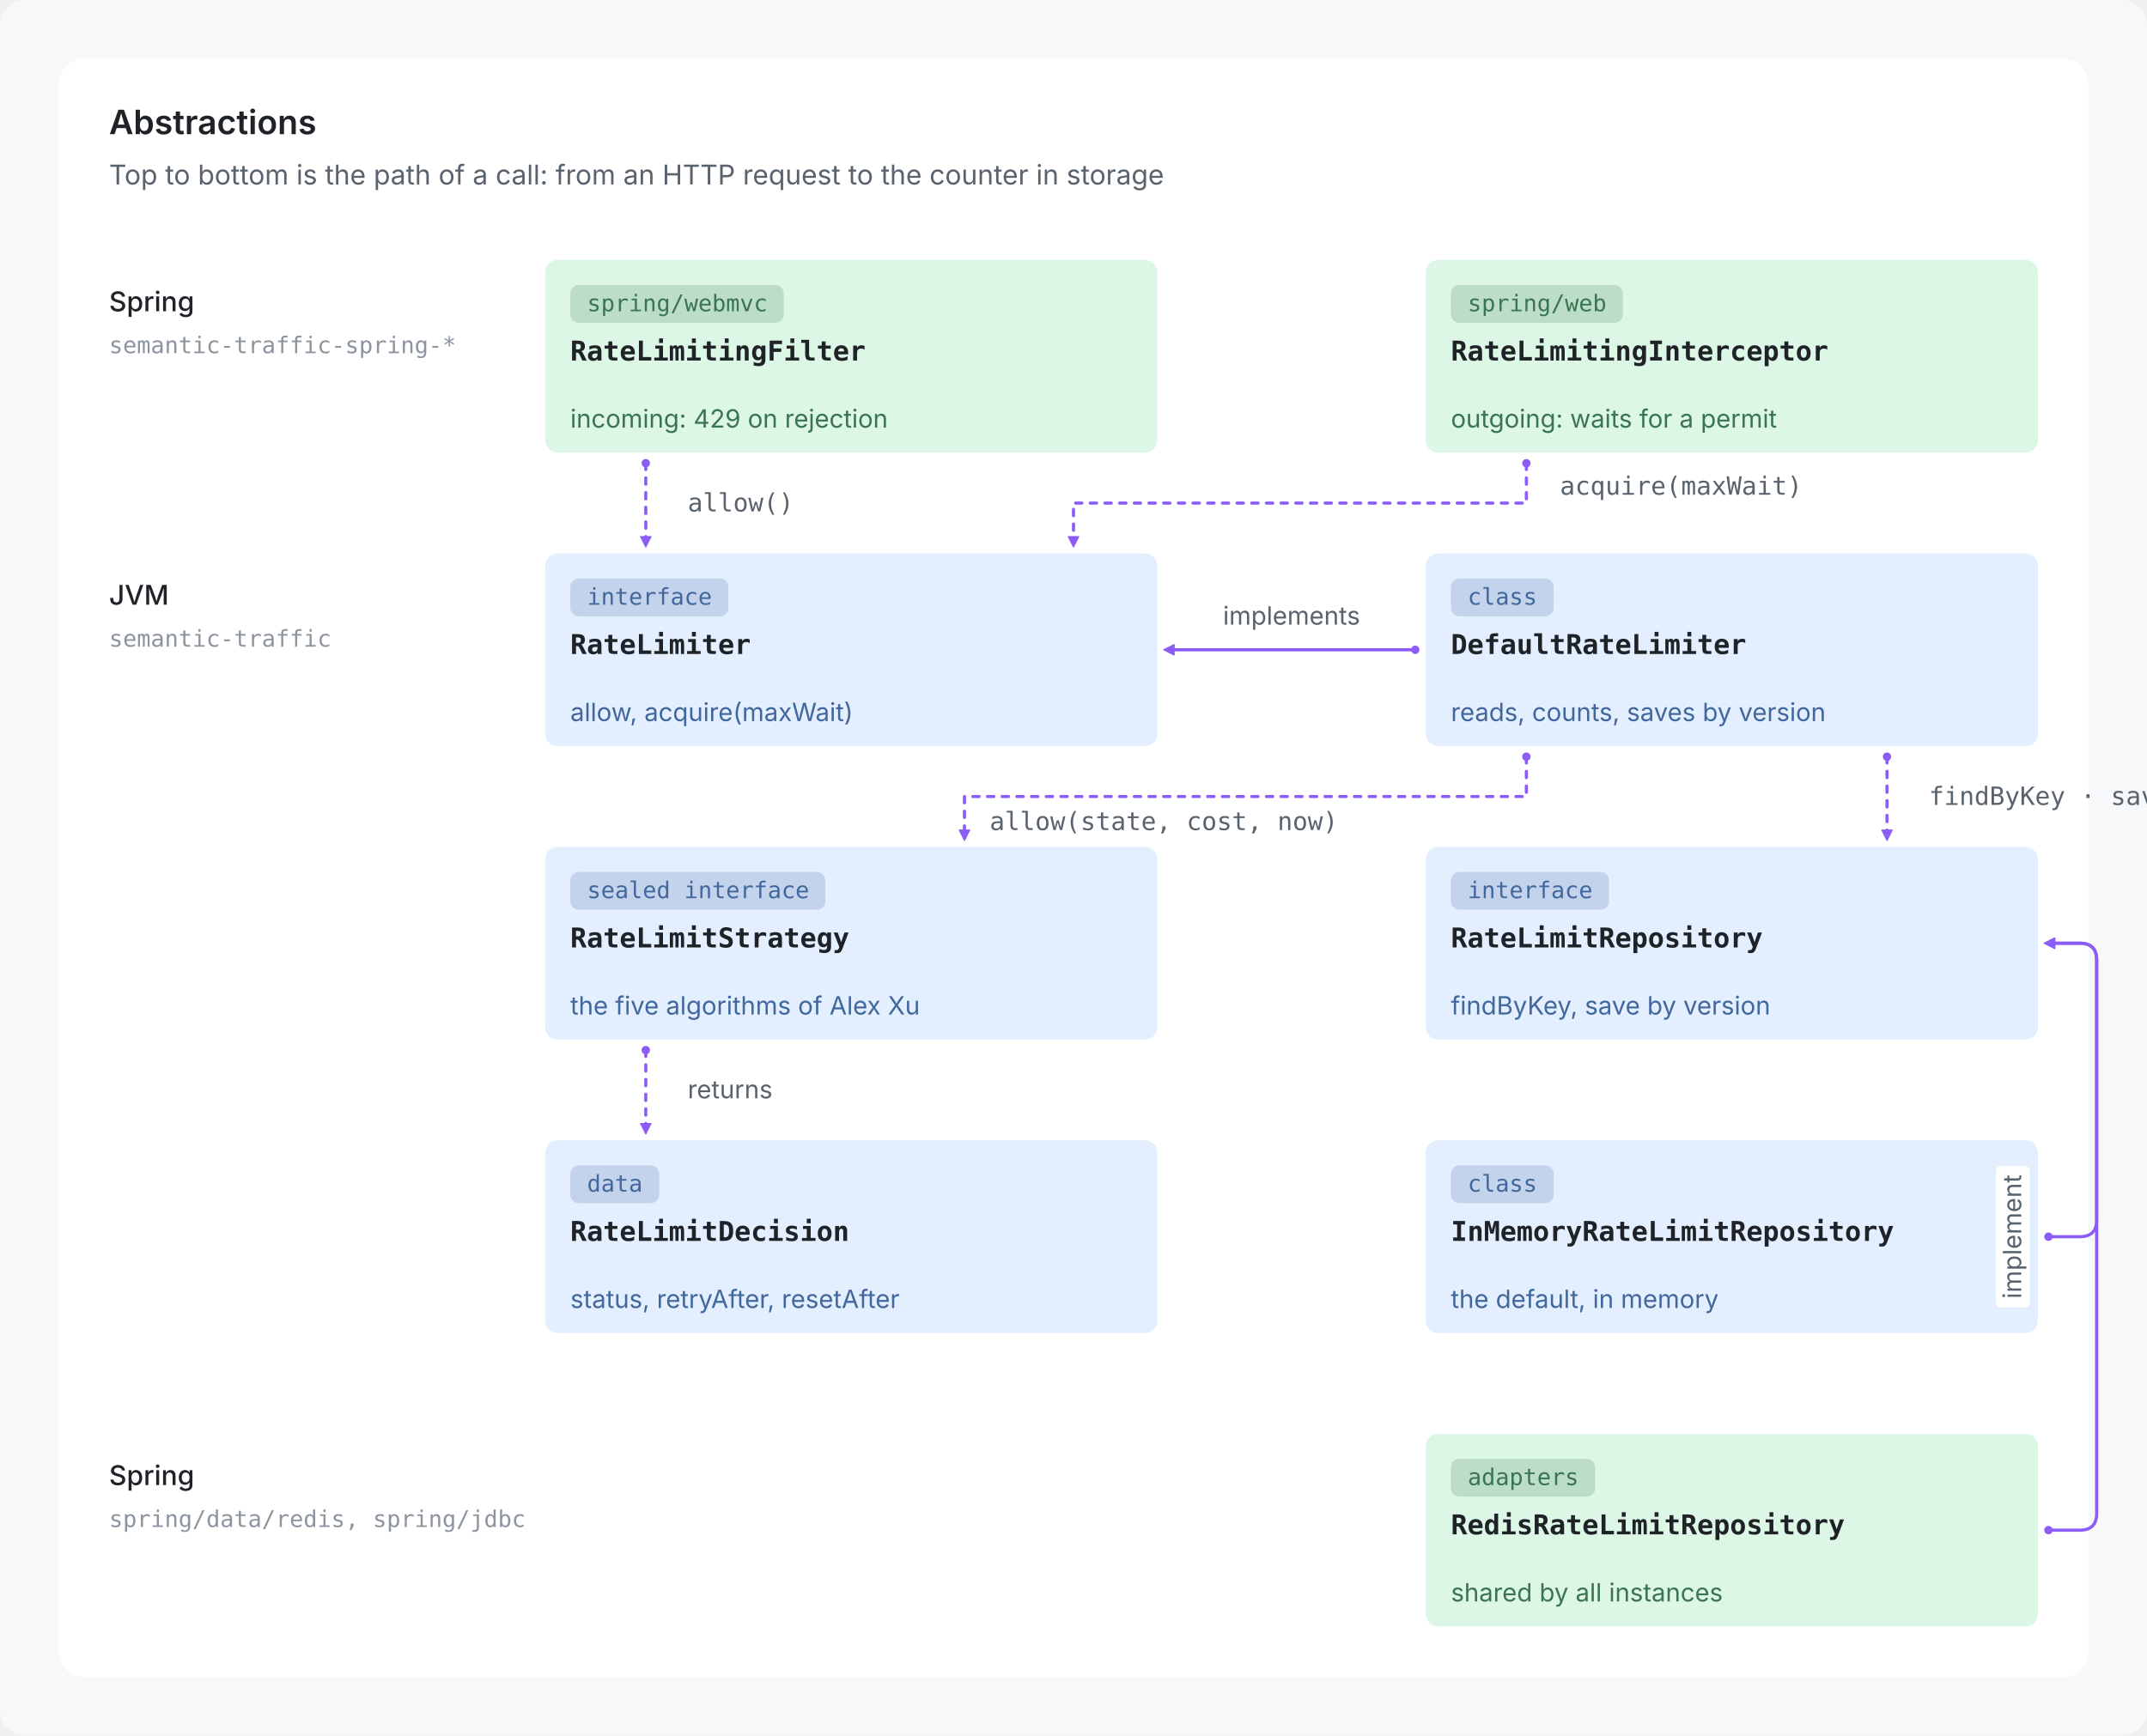
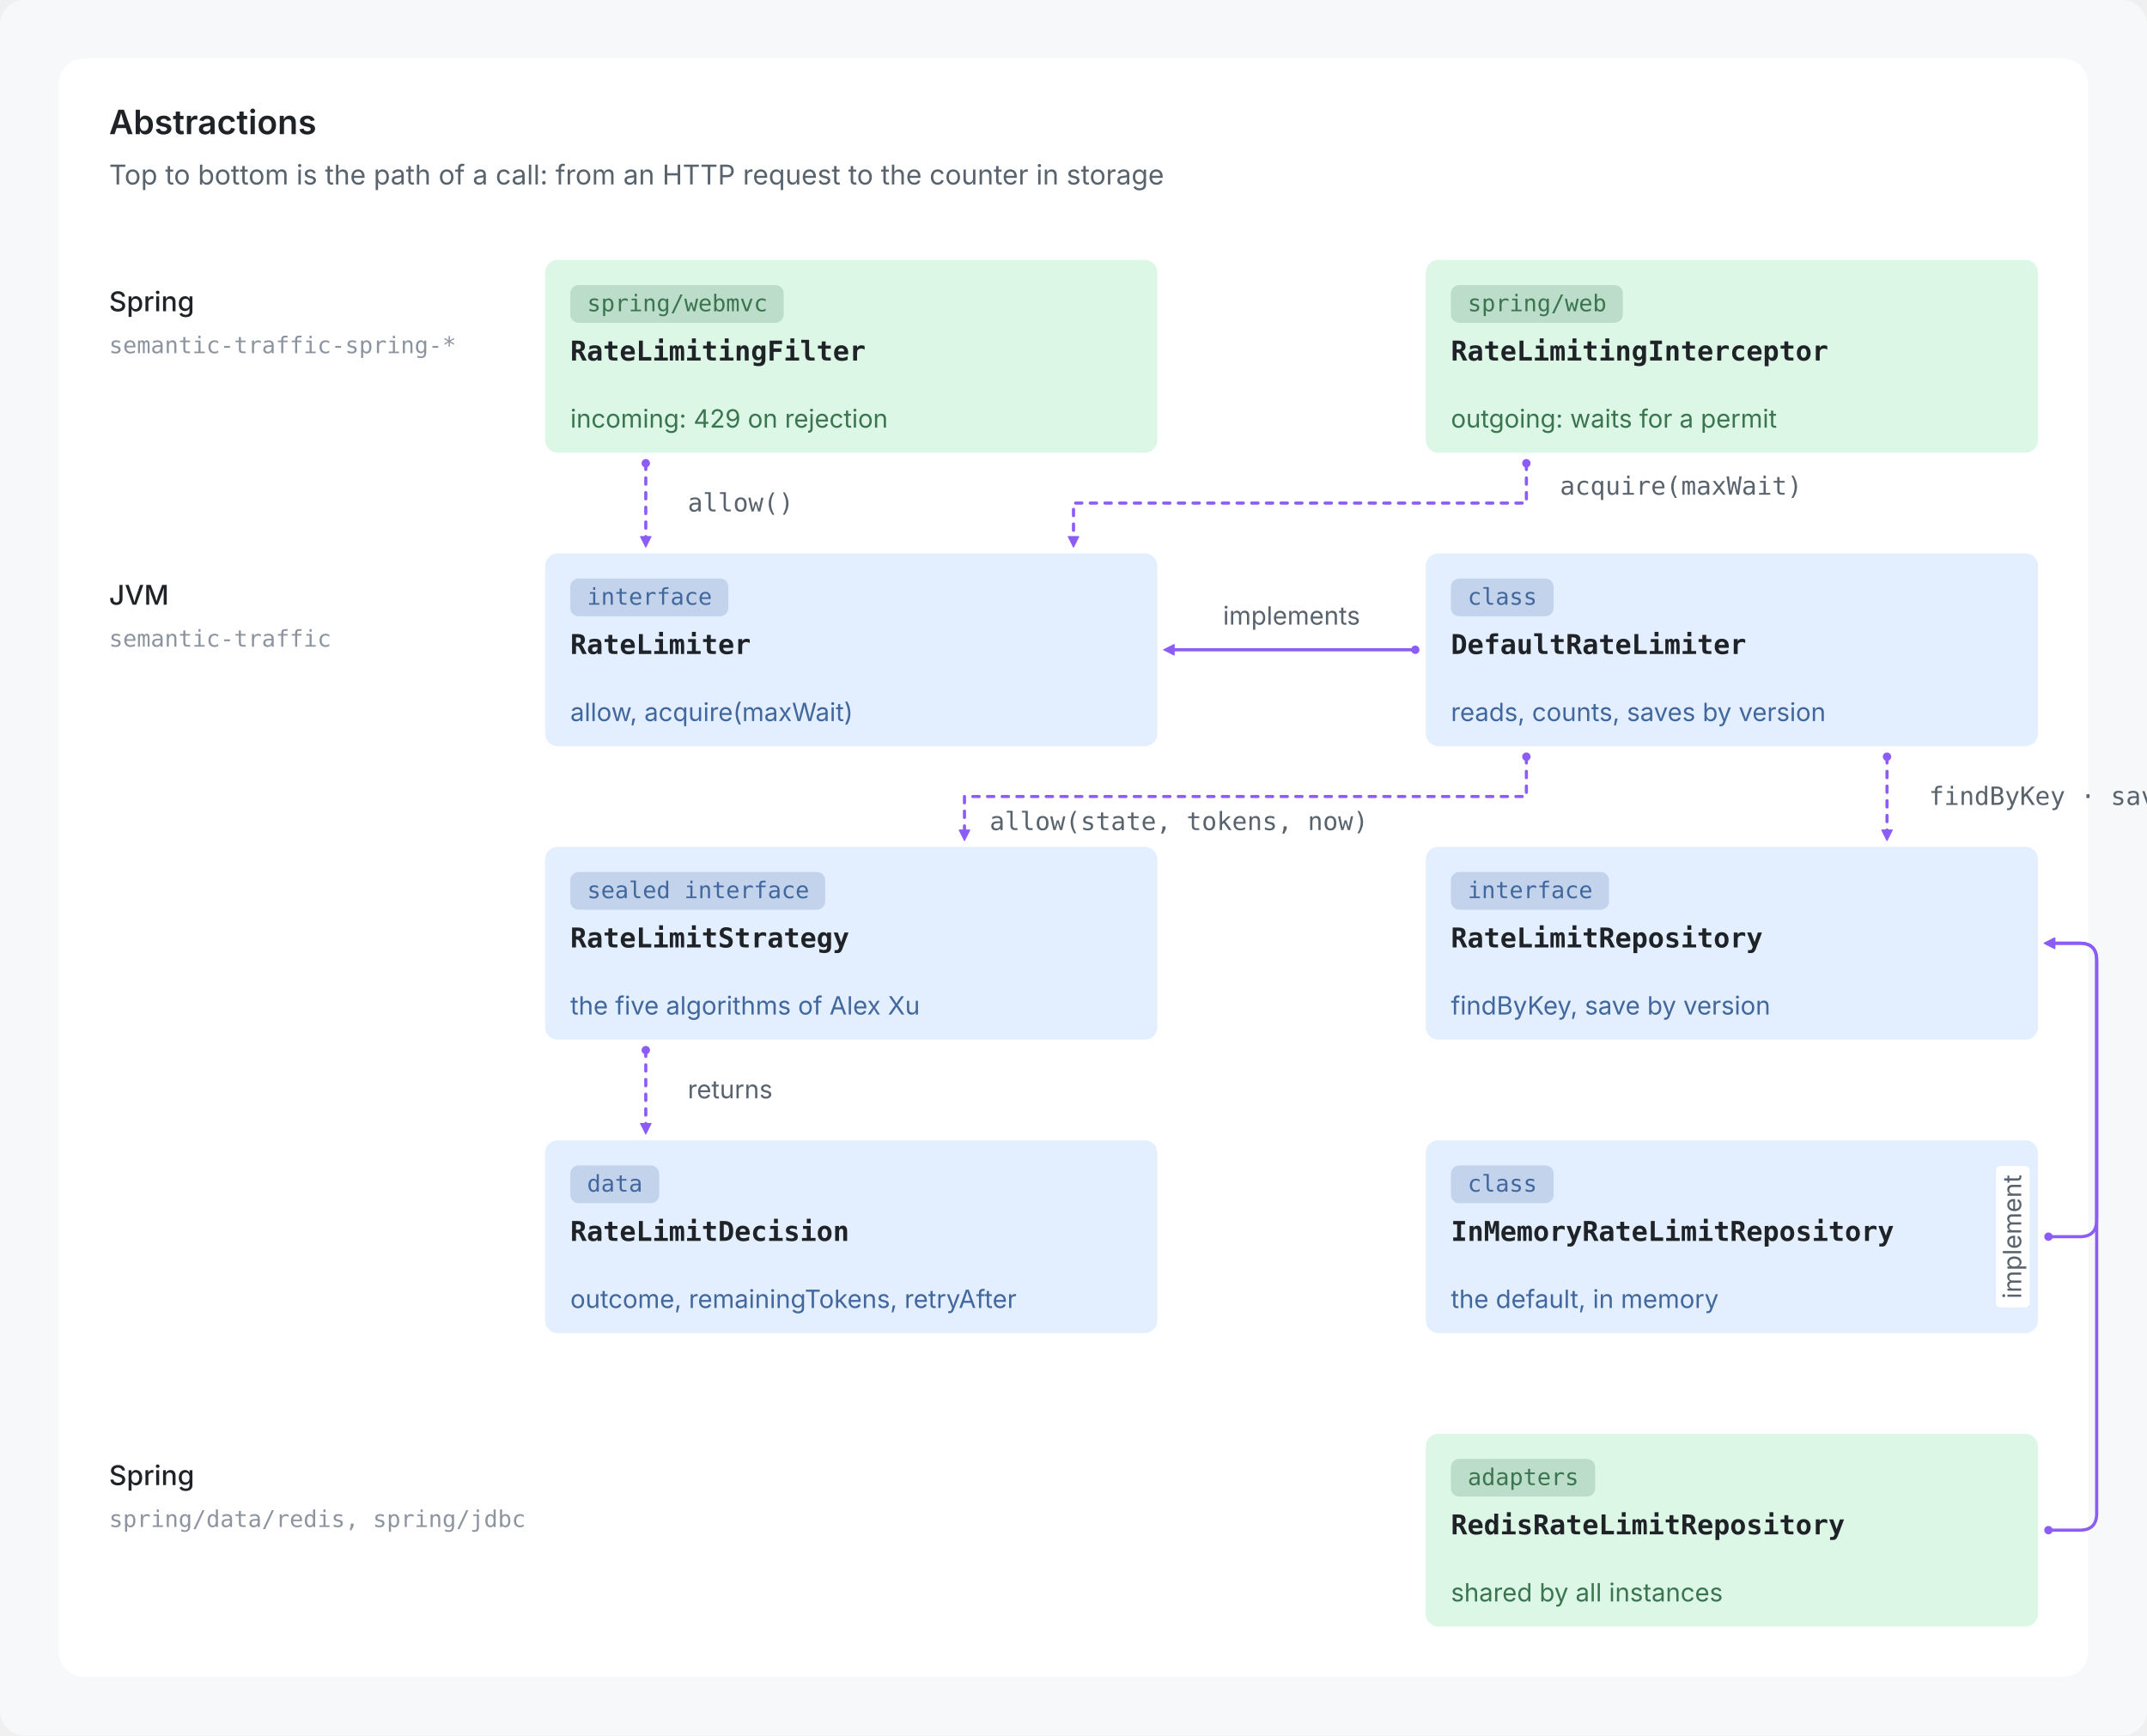
<svg xmlns="http://www.w3.org/2000/svg" viewBox="0 0 1024 828" width="1024" height="828" role="img">
  <rect width="1024" height="828" rx="12" fill="#F6F8FA" />
  <g transform="translate(12,12)">
    <rect x="16" y="16" width="968" height="772" rx="12" fill="#FFFFFF" />
    <text x="40.0" y="52.0" font-family="-apple-system, BlinkMacSystemFont, 'Segoe UI', Inter, Helvetica, Arial, sans-serif" font-size="16" font-weight="600" fill="#1F2328" text-anchor="start">Abstractions</text>
    <text x="40.0" y="76.0" font-family="-apple-system, BlinkMacSystemFont, 'Segoe UI', Inter, Helvetica, Arial, sans-serif" font-size="13" font-weight="400" fill="#59636E" text-anchor="start">Top to bottom is the path of a call: from an HTTP request to the counter in storage</text>
    <text x="40.0" y="136.5" font-family="-apple-system, BlinkMacSystemFont, 'Segoe UI', Inter, Helvetica, Arial, sans-serif" font-size="13" font-weight="500" fill="#1F2328" text-anchor="start">Spring</text>
    <text x="40.0" y="156.5" font-family="ui-monospace, SFMono-Regular, 'SF Mono', Menlo, Consolas, monospace" font-size="11" font-weight="400" fill="#8C959F" text-anchor="start">semantic-traffic-spring-*</text>
    <text x="40.0" y="276.5" font-family="-apple-system, BlinkMacSystemFont, 'Segoe UI', Inter, Helvetica, Arial, sans-serif" font-size="13" font-weight="500" fill="#1F2328" text-anchor="start">JVM</text>
    <text x="40.0" y="296.5" font-family="ui-monospace, SFMono-Regular, 'SF Mono', Menlo, Consolas, monospace" font-size="11" font-weight="400" fill="#8C959F" text-anchor="start">semantic-traffic</text>
    <text x="40.0" y="696.5" font-family="-apple-system, BlinkMacSystemFont, 'Segoe UI', Inter, Helvetica, Arial, sans-serif" font-size="13" font-weight="500" fill="#1F2328" text-anchor="start">Spring</text>
    <text x="40.0" y="716.5" font-family="ui-monospace, SFMono-Regular, 'SF Mono', Menlo, Consolas, monospace" font-size="11" font-weight="400" fill="#8C959F" text-anchor="start">spring/data/redis, spring/jdbc</text>
    <rect x="248.0" y="112.0" width="292.0" height="92.0" rx="6" fill="#DDF7E7" />
    <rect x="260.0" y="124.0" width="101.8" height="18" rx="4" fill="#3A7550" fill-opacity="0.2" />
    <text x="268.0" y="136.5" font-family="ui-monospace, SFMono-Regular, 'SF Mono', Menlo, Consolas, monospace" font-size="11" font-weight="400" fill="#3A7550" text-anchor="start">spring/webmvc</text>
    <text x="260.0" y="160.0" font-family="ui-monospace, SFMono-Regular, 'SF Mono', Menlo, Consolas, monospace" font-size="13" font-weight="600" fill="#1F2328" text-anchor="start">RateLimitingFilter</text>
    <text x="260.0" y="192.0" font-family="-apple-system, BlinkMacSystemFont, 'Segoe UI', Inter, Helvetica, Arial, sans-serif" font-size="12" font-weight="400" fill="#3A7550" text-anchor="start">incoming: 429 on rejection</text>
    <rect x="668.0" y="112.0" width="292.0" height="92.0" rx="6" fill="#DDF7E7" />
    <rect x="680.0" y="124.0" width="82.0" height="18" rx="4" fill="#3A7550" fill-opacity="0.2" />
    <text x="688.0" y="136.5" font-family="ui-monospace, SFMono-Regular, 'SF Mono', Menlo, Consolas, monospace" font-size="11" font-weight="400" fill="#3A7550" text-anchor="start">spring/web</text>
    <text x="680.0" y="160.0" font-family="ui-monospace, SFMono-Regular, 'SF Mono', Menlo, Consolas, monospace" font-size="13" font-weight="600" fill="#1F2328" text-anchor="start">RateLimitingInterceptor</text>
    <text x="680.0" y="192.0" font-family="-apple-system, BlinkMacSystemFont, 'Segoe UI', Inter, Helvetica, Arial, sans-serif" font-size="12" font-weight="400" fill="#3A7550" text-anchor="start">outgoing: waits for a permit</text>
    <rect x="248.0" y="252.0" width="292.0" height="92.0" rx="6" fill="#E3EFFF" />
    <rect x="260.0" y="264.0" width="75.4" height="18" rx="4" fill="#41679C" fill-opacity="0.2" />
    <text x="268.0" y="276.5" font-family="ui-monospace, SFMono-Regular, 'SF Mono', Menlo, Consolas, monospace" font-size="11" font-weight="400" fill="#41679C" text-anchor="start">interface</text>
    <text x="260.0" y="300.0" font-family="ui-monospace, SFMono-Regular, 'SF Mono', Menlo, Consolas, monospace" font-size="13" font-weight="600" fill="#1F2328" text-anchor="start">RateLimiter</text>
    <text x="260.0" y="332.0" font-family="-apple-system, BlinkMacSystemFont, 'Segoe UI', Inter, Helvetica, Arial, sans-serif" font-size="12" font-weight="400" fill="#41679C" text-anchor="start">allow, acquire(maxWait)</text>
    <rect x="668.0" y="252.0" width="292.0" height="92.0" rx="6" fill="#E3EFFF" />
    <rect x="680.0" y="264.0" width="49.0" height="18" rx="4" fill="#41679C" fill-opacity="0.2" />
    <text x="688.0" y="276.5" font-family="ui-monospace, SFMono-Regular, 'SF Mono', Menlo, Consolas, monospace" font-size="11" font-weight="400" fill="#41679C" text-anchor="start">class</text>
    <text x="680.0" y="300.0" font-family="ui-monospace, SFMono-Regular, 'SF Mono', Menlo, Consolas, monospace" font-size="13" font-weight="600" fill="#1F2328" text-anchor="start">DefaultRateLimiter</text>
    <text x="680.0" y="332.0" font-family="-apple-system, BlinkMacSystemFont, 'Segoe UI', Inter, Helvetica, Arial, sans-serif" font-size="12" font-weight="400" fill="#41679C" text-anchor="start">reads, counts, saves by version</text>
    <rect x="248.0" y="392.0" width="292.0" height="92.0" rx="6" fill="#E3EFFF" />
    <rect x="260.0" y="404.0" width="121.6" height="18" rx="4" fill="#41679C" fill-opacity="0.2" />
    <text x="268.0" y="416.5" font-family="ui-monospace, SFMono-Regular, 'SF Mono', Menlo, Consolas, monospace" font-size="11" font-weight="400" fill="#41679C" text-anchor="start">sealed interface</text>
    <text x="260.0" y="440.0" font-family="ui-monospace, SFMono-Regular, 'SF Mono', Menlo, Consolas, monospace" font-size="13" font-weight="600" fill="#1F2328" text-anchor="start">RateLimitStrategy</text>
    <text x="260.0" y="472.0" font-family="-apple-system, BlinkMacSystemFont, 'Segoe UI', Inter, Helvetica, Arial, sans-serif" font-size="12" font-weight="400" fill="#41679C" text-anchor="start">the five algorithms of Alex Xu</text>
    <rect x="668.0" y="392.0" width="292.0" height="92.0" rx="6" fill="#E3EFFF" />
    <rect x="680.0" y="404.0" width="75.4" height="18" rx="4" fill="#41679C" fill-opacity="0.2" />
    <text x="688.0" y="416.5" font-family="ui-monospace, SFMono-Regular, 'SF Mono', Menlo, Consolas, monospace" font-size="11" font-weight="400" fill="#41679C" text-anchor="start">interface</text>
    <text x="680.0" y="440.0" font-family="ui-monospace, SFMono-Regular, 'SF Mono', Menlo, Consolas, monospace" font-size="13" font-weight="600" fill="#1F2328" text-anchor="start">RateLimitRepository</text>
    <text x="680.0" y="472.0" font-family="-apple-system, BlinkMacSystemFont, 'Segoe UI', Inter, Helvetica, Arial, sans-serif" font-size="12" font-weight="400" fill="#41679C" text-anchor="start">findByKey, save by version</text>
    <rect x="248.0" y="532.0" width="292.0" height="92.0" rx="6" fill="#E3EFFF" />
    <rect x="260.0" y="544.0" width="42.4" height="18" rx="4" fill="#41679C" fill-opacity="0.2" />
    <text x="268.0" y="556.5" font-family="ui-monospace, SFMono-Regular, 'SF Mono', Menlo, Consolas, monospace" font-size="11" font-weight="400" fill="#41679C" text-anchor="start">data</text>
    <text x="260.0" y="580.0" font-family="ui-monospace, SFMono-Regular, 'SF Mono', Menlo, Consolas, monospace" font-size="13" font-weight="600" fill="#1F2328" text-anchor="start">RateLimitDecision</text>
-     <text x="260.0" y="612.0" font-family="-apple-system, BlinkMacSystemFont, 'Segoe UI', Inter, Helvetica, Arial, sans-serif" font-size="12" font-weight="400" fill="#41679C" text-anchor="start">status, retryAfter, resetAfter</text>
+     <text x="260.0" y="612.0" font-family="-apple-system, BlinkMacSystemFont, 'Segoe UI', Inter, Helvetica, Arial, sans-serif" font-size="12" font-weight="400" fill="#41679C" text-anchor="start">outcome, remainingTokens, retryAfter</text>
    <rect x="668.0" y="532.0" width="292.0" height="92.0" rx="6" fill="#E3EFFF" />
    <rect x="680.0" y="544.0" width="49.0" height="18" rx="4" fill="#41679C" fill-opacity="0.2" />
    <text x="688.0" y="556.5" font-family="ui-monospace, SFMono-Regular, 'SF Mono', Menlo, Consolas, monospace" font-size="11" font-weight="400" fill="#41679C" text-anchor="start">class</text>
    <text x="680.0" y="580.0" font-family="ui-monospace, SFMono-Regular, 'SF Mono', Menlo, Consolas, monospace" font-size="13" font-weight="600" fill="#1F2328" text-anchor="start">InMemoryRateLimitRepository</text>
    <text x="680.0" y="612.0" font-family="-apple-system, BlinkMacSystemFont, 'Segoe UI', Inter, Helvetica, Arial, sans-serif" font-size="12" font-weight="400" fill="#41679C" text-anchor="start">the default, in memory</text>
    <rect x="668.0" y="672.0" width="292.0" height="92.0" rx="6" fill="#DDF7E7" />
    <rect x="680.0" y="684.0" width="68.8" height="18" rx="4" fill="#3A7550" fill-opacity="0.2" />
    <text x="688.0" y="696.5" font-family="ui-monospace, SFMono-Regular, 'SF Mono', Menlo, Consolas, monospace" font-size="11" font-weight="400" fill="#3A7550" text-anchor="start">adapters</text>
    <text x="680.0" y="720.0" font-family="ui-monospace, SFMono-Regular, 'SF Mono', Menlo, Consolas, monospace" font-size="13" font-weight="600" fill="#1F2328" text-anchor="start">RedisRateLimitRepository</text>
    <text x="680.0" y="752.0" font-family="-apple-system, BlinkMacSystemFont, 'Segoe UI', Inter, Helvetica, Arial, sans-serif" font-size="12" font-weight="400" fill="#3A7550" text-anchor="start">shared by all instances</text>
    <circle cx="296" cy="209" r="2" fill="#8B5CF6" />
    <path d="M296,249 L293.5,244.0 L298.5,244.0 Z" fill="#8B5CF6" stroke="#8B5CF6" stroke-width="0.5" stroke-linejoin="round" />
    <path d="M296,209 L296,244" stroke="#8B5CF6" stroke-width="1.5" fill="none" stroke-linecap="round" stroke-linejoin="round" stroke-dasharray="3 4" />
    <text x="316.0" y="232.0" font-family="ui-monospace, SFMono-Regular, 'SF Mono', Menlo, Consolas, monospace" font-size="12" font-weight="400" fill="#59636E" text-anchor="start">allow()</text>
    <path d="M716,209 L716,228 L500,228 L500,244" stroke="#8B5CF6" stroke-width="1.5" fill="none" stroke-linecap="round" stroke-linejoin="round" stroke-dasharray="3 4" />
    <circle cx="716" cy="209" r="2" fill="#8B5CF6" />
    <path d="M500,249 L497.5,244.0 L502.5,244.0 Z" fill="#8B5CF6" stroke="#8B5CF6" stroke-width="0.5" stroke-linejoin="round" />
    <text x="732.0" y="224.0" font-family="ui-monospace, SFMono-Regular, 'SF Mono', Menlo, Consolas, monospace" font-size="12" font-weight="400" fill="#59636E" text-anchor="start">acquire(maxWait)</text>
    <circle cx="663" cy="298.0" r="2" fill="#8B5CF6" />
    <path d="M543,298.0 L548.0,295.5 L548.0,300.5 Z" fill="#8B5CF6" stroke="#8B5CF6" stroke-width="0.5" stroke-linejoin="round" />
    <path d="M663,298.0 L548,298.0" stroke="#8B5CF6" stroke-width="1.5" fill="none" stroke-linecap="round" stroke-linejoin="round" />
    <text x="604.0" y="286.0" font-family="-apple-system, BlinkMacSystemFont, 'Segoe UI', Inter, Helvetica, Arial, sans-serif" font-size="12" font-weight="400" fill="#59636E" text-anchor="middle">implements</text>
    <path d="M716,349 L716,368 L448,368 L448,384" stroke="#8B5CF6" stroke-width="1.5" fill="none" stroke-linecap="round" stroke-linejoin="round" stroke-dasharray="3 4" />
    <circle cx="716" cy="349" r="2" fill="#8B5CF6" />
    <path d="M448,389 L445.5,384.0 L450.5,384.0 Z" fill="#8B5CF6" stroke="#8B5CF6" stroke-width="0.5" stroke-linejoin="round" />
-     <text x="460.0" y="384.0" font-family="ui-monospace, SFMono-Regular, 'SF Mono', Menlo, Consolas, monospace" font-size="12" font-weight="400" fill="#59636E" text-anchor="start">allow(state, cost, now)</text>
+     <text x="460.0" y="384.0" font-family="ui-monospace, SFMono-Regular, 'SF Mono', Menlo, Consolas, monospace" font-size="12" font-weight="400" fill="#59636E" text-anchor="start">allow(state, tokens, now)</text>
    <circle cx="888" cy="349" r="2" fill="#8B5CF6" />
    <path d="M888,389 L885.5,384.0 L890.5,384.0 Z" fill="#8B5CF6" stroke="#8B5CF6" stroke-width="0.5" stroke-linejoin="round" />
    <path d="M888,349 L888,384" stroke="#8B5CF6" stroke-width="1.5" fill="none" stroke-linecap="round" stroke-linejoin="round" stroke-dasharray="3 4" />
    <text x="908.0" y="372.0" font-family="ui-monospace, SFMono-Regular, 'SF Mono', Menlo, Consolas, monospace" font-size="12" font-weight="400" fill="#59636E" text-anchor="start">findByKey · save</text>
    <circle cx="296" cy="489" r="2" fill="#8B5CF6" />
    <path d="M296,529 L293.5,524.0 L298.5,524.0 Z" fill="#8B5CF6" stroke="#8B5CF6" stroke-width="0.5" stroke-linejoin="round" />
    <path d="M296,489 L296,524" stroke="#8B5CF6" stroke-width="1.5" fill="none" stroke-linecap="round" stroke-linejoin="round" stroke-dasharray="3 4" />
    <text x="316.0" y="512.0" font-family="-apple-system, BlinkMacSystemFont, 'Segoe UI', Inter, Helvetica, Arial, sans-serif" font-size="12" font-weight="400" fill="#59636E" text-anchor="start">returns</text>
    <circle cx="965" cy="578.0" r="2" fill="#8B5CF6" />
    <path d="M963,438.0 L968.0,435.5 L968.0,440.5 Z" fill="#8B5CF6" stroke="#8B5CF6" stroke-width="0.5" stroke-linejoin="round" />
    <path d="M965,578.0 L980,578.0 Q988,578.0 988,570.0 L988,446.0 Q988,438.0 980,438.0 L968,438.0" stroke="#8B5CF6" stroke-width="1.5" fill="none" stroke-linecap="round" stroke-linejoin="round" />
    <circle cx="965" cy="718.0" r="2" fill="#8B5CF6" />
    <path d="M963,438.0 L968.0,435.5 L968.0,440.5 Z" fill="#8B5CF6" stroke="#8B5CF6" stroke-width="0.5" stroke-linejoin="round" />
    <path d="M965,718.0 L980,718.0 Q988,718.0 988,710.0 L988,446.0 Q988,438.0 980,438.0 L968,438.0" stroke="#8B5CF6" stroke-width="1.5" fill="none" stroke-linecap="round" stroke-linejoin="round" />
    <g transform="rotate(-90 952 578.0)">
      <rect x="918.3" y="566.0" width="67.4" height="16.0" rx="2" fill="#FFFFFF" />
      <text x="952.0" y="578.0" font-family="-apple-system, BlinkMacSystemFont, 'Segoe UI', Inter, Helvetica, Arial, sans-serif" font-size="12" font-weight="400" fill="#59636E" text-anchor="middle">implement</text>
    </g>
  </g>
</svg>
